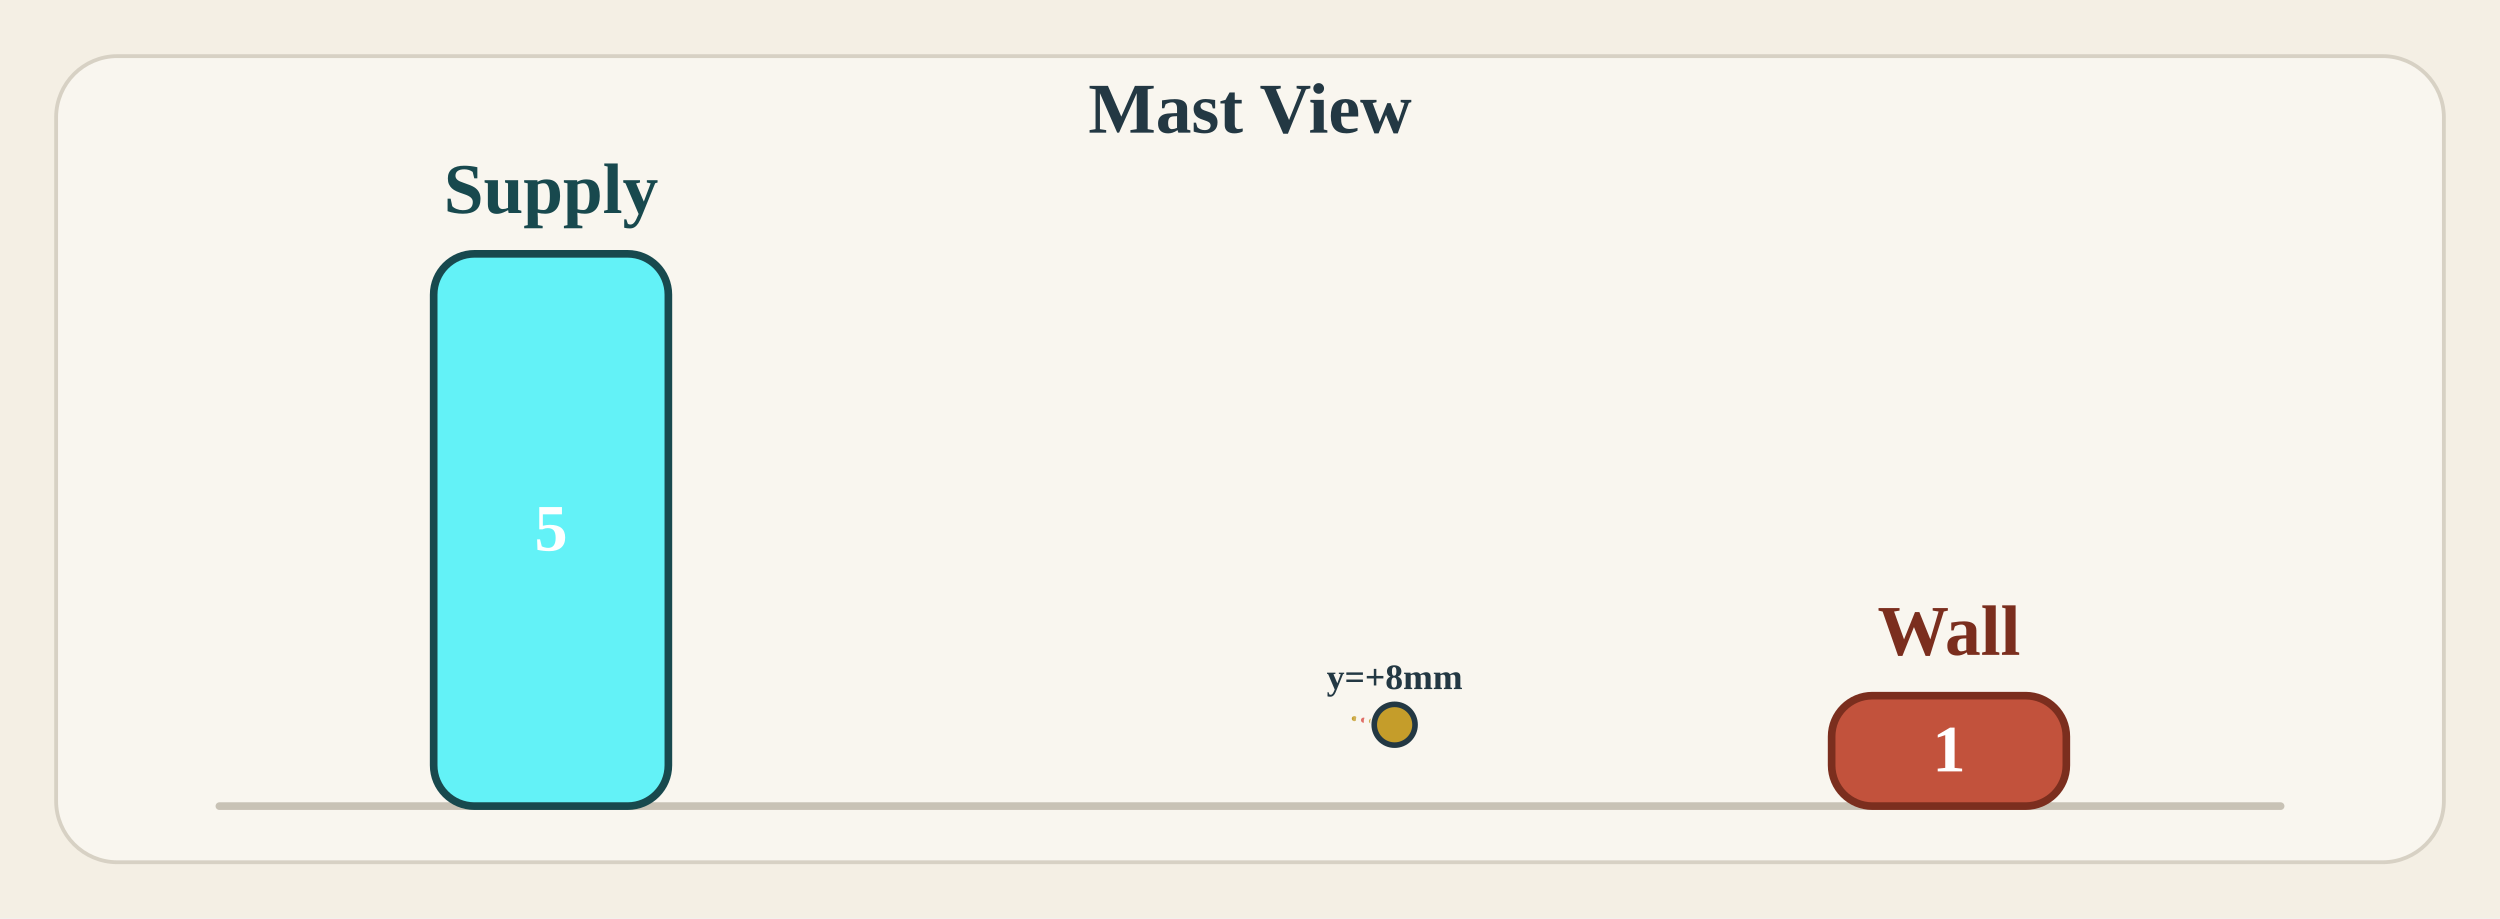
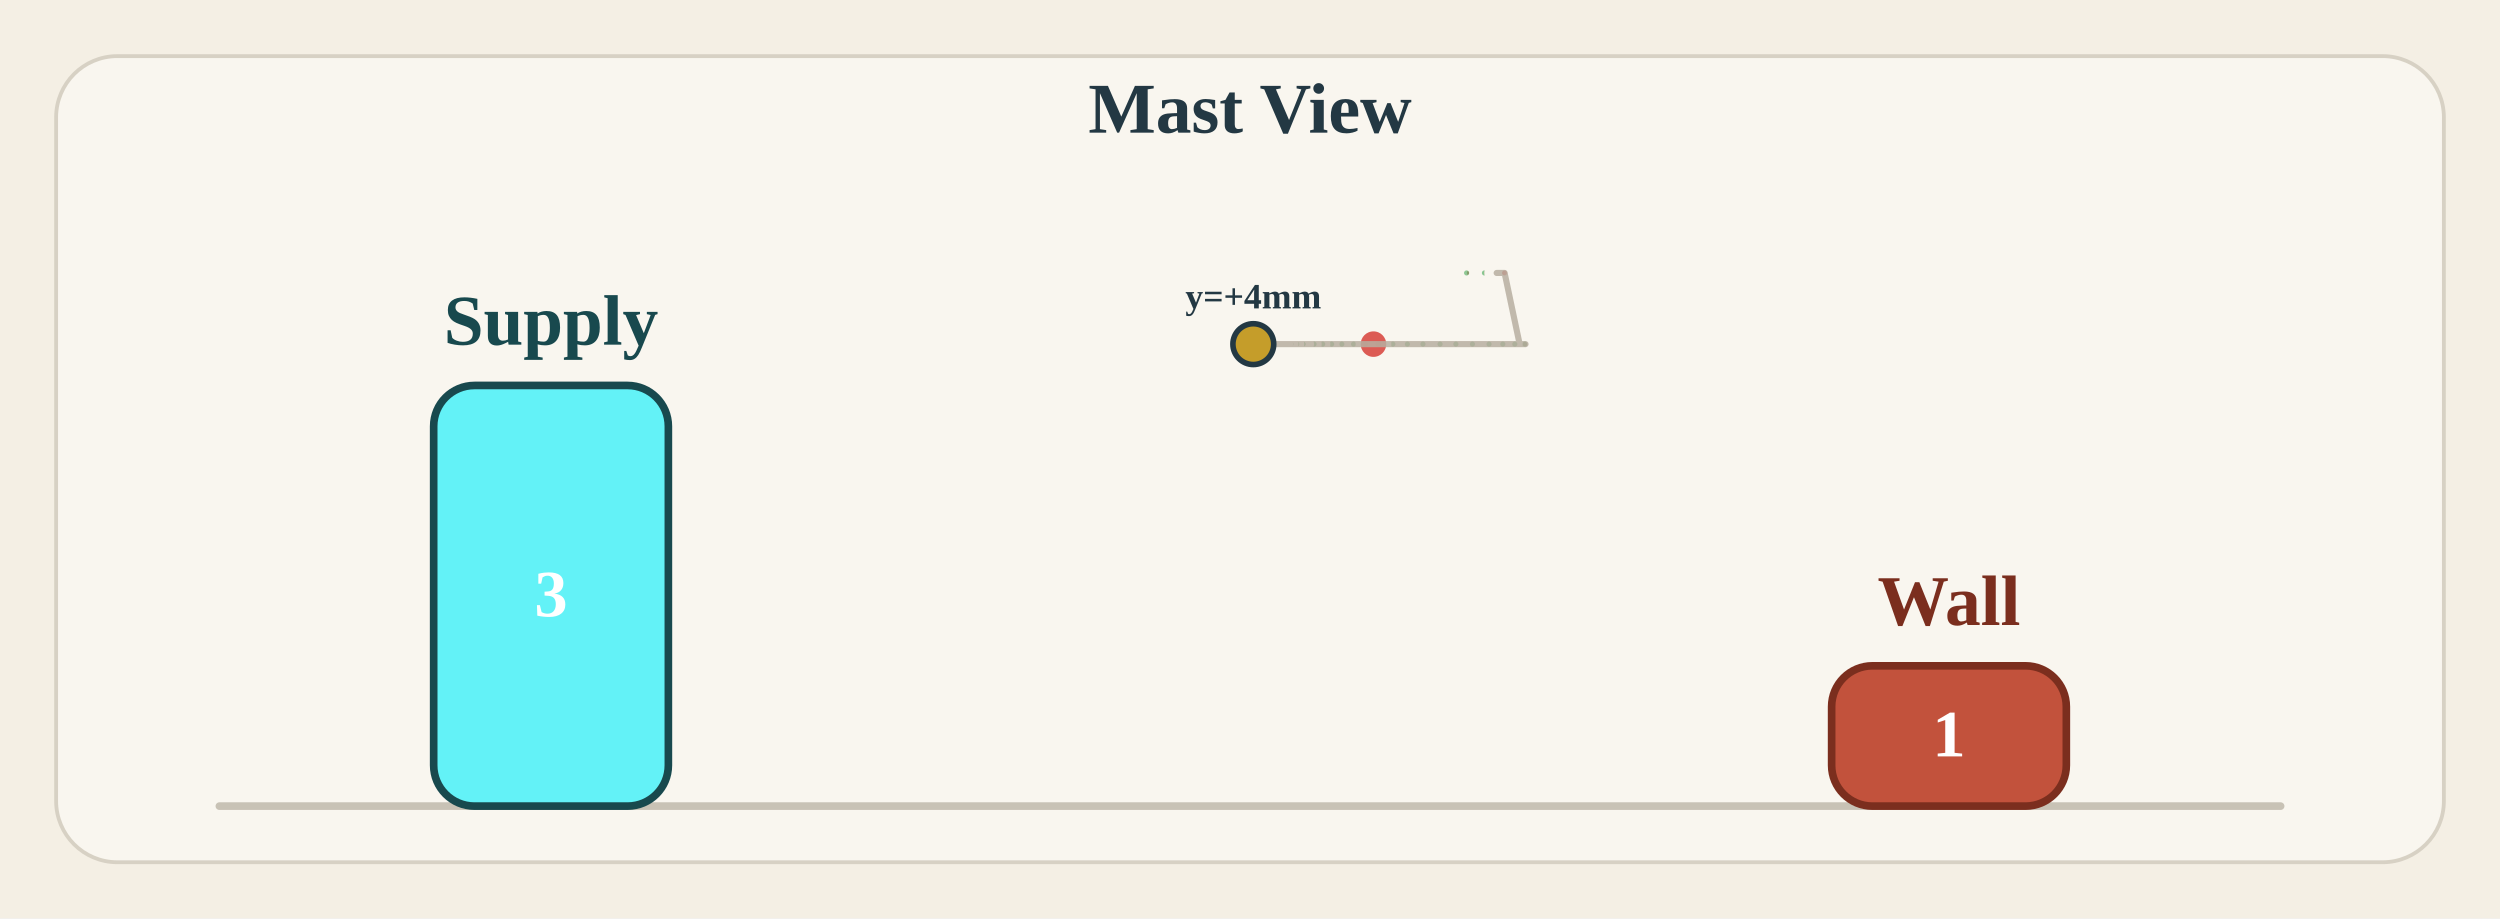
<svg xmlns="http://www.w3.org/2000/svg" width="980" height="360" viewBox="0 0 980 360">
  <rect width="100%" height="100%" fill="#f4efe4" />
  <rect x="22" y="22" width="936" height="316" rx="24" fill="#f9f6ef" stroke="#d7d1c4" stroke-width="1.5" />
  <text x="490.0" y="52.0" text-anchor="middle" font-size="28" font-weight="900" fill="#233843">Mast View</text>
  <line x1="86.0" y1="316.0" x2="894.0" y2="316.0" stroke="#c8c2b5" stroke-width="3" stroke-linecap="round" />
-   <rect x="170.0" y="99.5" width="92.0" height="216.5" fill="#63f2f7" stroke="#18494e" stroke-width="3" rx="16" />
-   <text x="216.0" y="83.5" text-anchor="middle" font-size="28" font-weight="600" fill="#18494e">Supply</text>
-   <text x="216.0" y="215.8" text-anchor="middle" font-size="26" font-weight="700" fill="#ffffff">5</text>
-   <rect x="718.0" y="272.7" width="92.0" height="43.3" fill="#c2523c" stroke="#7b2e1e" stroke-width="3" rx="16" />
-   <text x="764.0" y="256.7" text-anchor="middle" font-size="28" font-weight="600" fill="#7b2e1e">Wall</text>
-   <text x="764.0" y="302.4" text-anchor="middle" font-size="26" font-weight="700" fill="#ffffff">1</text>
+   <rect x="170.0" y="151.1" width="92.0" height="164.9" fill="#63f2f7" stroke="#18494e" stroke-width="3" rx="16" />
+   <text x="216.0" y="135.1" text-anchor="middle" font-size="28" font-weight="600" fill="#18494e">Supply</text>
+   <text x="216.0" y="241.6" text-anchor="middle" font-size="26" font-weight="700" fill="#ffffff">3</text>
+   <rect x="718.0" y="261.0" width="92.0" height="55.0" fill="#c2523c" stroke="#7b2e1e" stroke-width="3" rx="16" />
+   <text x="764.0" y="245.0" text-anchor="middle" font-size="28" font-weight="600" fill="#7b2e1e">Wall</text>
+   <text x="764.0" y="296.5" text-anchor="middle" font-size="26" font-weight="700" fill="#ffffff">1</text>
+   <circle class="mast-history-dot" data-trend="unknown" cx="574.0" cy="107.0" r="2.0" fill="#7b7668" fill-opacity="0.51" stroke="#f9f6ef" stroke-width="2" />
+   <circle class="mast-history-dot" data-trend="further" cx="576.0" cy="107.0" r="2.0" fill="#d94841" fill-opacity="0.51" stroke="#f9f6ef" stroke-width="2" />
+   <circle class="mast-history-dot" data-trend="closer" cx="574.9" cy="107.0" r="2.0" fill="#2f9e44" fill-opacity="0.52" stroke="#f9f6ef" stroke-width="2" />
+   <circle class="mast-history-dot" data-trend="further" cx="579.8" cy="107.0" r="2.0" fill="#d94841" fill-opacity="0.53" stroke="#f9f6ef" stroke-width="2" />
+   <circle class="mast-history-dot" data-trend="further" cx="581.3" cy="107.0" r="2.0" fill="#d94841" fill-opacity="0.53" stroke="#f9f6ef" stroke-width="2" />
+   <circle class="mast-history-dot" data-trend="further" cx="582.7" cy="107.0" r="2.0" fill="#d94841" fill-opacity="0.54" stroke="#f9f6ef" stroke-width="2" />
+   <circle class="mast-history-dot" data-trend="closer" cx="581.9" cy="107.0" r="2.0" fill="#2f9e44" fill-opacity="0.55" stroke="#f9f6ef" stroke-width="2" />
+   <circle class="mast-history-dot" data-trend="further" cx="584.8" cy="107.0" r="2.0" fill="#d94841" fill-opacity="0.55" stroke="#f9f6ef" stroke-width="2" />
+   <circle class="mast-history-dot" data-trend="further" cx="585.8" cy="107.0" r="2.0" fill="#d94841" fill-opacity="0.56" stroke="#f9f6ef" stroke-width="2" />
+   <circle class="mast-history-dot" data-trend="further" cx="586.7" cy="107.0" r="2.0" fill="#d94841" fill-opacity="0.57" stroke="#f9f6ef" stroke-width="2" />
+   <circle class="mast-history-dot" data-trend="further" cx="587.4" cy="107.0" r="2.0" fill="#d94841" fill-opacity="0.57" stroke="#f9f6ef" stroke-width="2" />
+   <circle class="mast-history-dot" data-trend="further" cx="587.7" cy="107.0" r="2.0" fill="#d94841" fill-opacity="0.58" stroke="#f9f6ef" stroke-width="2" />
+   <circle class="mast-history-dot" data-trend="further" cx="588.2" cy="107.0" r="2.0" fill="#d94841" fill-opacity="0.59" stroke="#f9f6ef" stroke-width="2" />
+   <circle class="mast-history-dot" data-trend="further" cx="588.7" cy="107.0" r="2.0" fill="#d94841" fill-opacity="0.59" stroke="#f9f6ef" stroke-width="2" />
+   <circle class="mast-history-dot" data-trend="further" cx="589.2" cy="107.0" r="2.0" fill="#d94841" fill-opacity="0.60" stroke="#f9f6ef" stroke-width="2" />
+   <circle class="mast-history-dot" data-trend="further" cx="589.6" cy="107.0" r="2.0" fill="#d94841" fill-opacity="0.61" stroke="#f9f6ef" stroke-width="2" />
+   <circle class="mast-history-dot" data-trend="further" cx="589.8" cy="107.0" r="2.0" fill="#d94841" fill-opacity="0.61" stroke="#f9f6ef" stroke-width="2" />
+   <circle class="mast-history-dot" data-trend="further" cx="595.7" cy="134.9" r="2.0" fill="#d94841" fill-opacity="0.62" stroke="#f9f6ef" stroke-width="2" />
+   <circle class="mast-history-dot" data-trend="further" cx="598.0" cy="134.9" r="2.0" fill="#d94841" fill-opacity="0.63" stroke="#f9f6ef" stroke-width="2" />
+   <circle class="mast-history-dot" data-trend="closer" cx="597.7" cy="134.9" r="2.0" fill="#2f9e44" fill-opacity="0.63" stroke="#f9f6ef" stroke-width="2" />
+   <circle class="mast-history-dot" data-trend="closer" cx="593.8" cy="134.9" r="2.0" fill="#2f9e44" fill-opacity="0.64" stroke="#f9f6ef" stroke-width="2" />
+   <circle class="mast-history-dot" data-trend="closer" cx="589.1" cy="134.9" r="2.0" fill="#2f9e44" fill-opacity="0.65" stroke="#f9f6ef" stroke-width="2" />
+   <circle class="mast-history-dot" data-trend="closer" cx="583.7" cy="134.9" r="2.0" fill="#2f9e44" fill-opacity="0.65" stroke="#f9f6ef" stroke-width="2" />
+   <circle class="mast-history-dot" data-trend="closer" cx="577.2" cy="134.9" r="2.0" fill="#2f9e44" fill-opacity="0.66" stroke="#f9f6ef" stroke-width="2" />
+   <circle class="mast-history-dot" data-trend="closer" cx="570.7" cy="134.9" r="2.0" fill="#2f9e44" fill-opacity="0.67" stroke="#f9f6ef" stroke-width="2" />
+   <circle class="mast-history-dot" data-trend="closer" cx="564.5" cy="134.9" r="2.0" fill="#2f9e44" fill-opacity="0.67" stroke="#f9f6ef" stroke-width="2" />
+   <circle class="mast-history-dot" data-trend="closer" cx="557.8" cy="134.9" r="2.0" fill="#2f9e44" fill-opacity="0.68" stroke="#f9f6ef" stroke-width="2" />
+   <circle class="mast-history-dot" data-trend="closer" cx="551.7" cy="134.9" r="2.0" fill="#2f9e44" fill-opacity="0.69" stroke="#f9f6ef" stroke-width="2" />
+   <circle class="mast-history-dot" data-trend="closer" cx="546.0" cy="134.9" r="2.0" fill="#2f9e44" fill-opacity="0.69" stroke="#f9f6ef" stroke-width="2" />
+   <circle class="mast-history-dot" data-trend="closer" cx="540.3" cy="134.9" r="2.0" fill="#2f9e44" fill-opacity="0.70" stroke="#f9f6ef" stroke-width="2" />
+   <circle class="mast-history-dot" data-trend="closer" cx="535.2" cy="134.9" r="2.0" fill="#2f9e44" fill-opacity="0.71" stroke="#f9f6ef" stroke-width="2" />
+   <circle class="mast-history-dot" data-trend="closer" cx="530.6" cy="134.9" r="2.0" fill="#2f9e44" fill-opacity="0.71" stroke="#f9f6ef" stroke-width="2" />
+   <circle class="mast-history-dot" data-trend="closer" cx="526.0" cy="134.9" r="2.0" fill="#2f9e44" fill-opacity="0.72" stroke="#f9f6ef" stroke-width="2" />
+   <circle class="mast-history-dot" data-trend="closer" cx="522.0" cy="134.9" r="2.0" fill="#2f9e44" fill-opacity="0.73" stroke="#f9f6ef" stroke-width="2" />
+   <circle class="mast-history-dot" data-trend="closer" cx="518.5" cy="134.9" r="2.0" fill="#2f9e44" fill-opacity="0.73" stroke="#f9f6ef" stroke-width="2" />
+   <circle class="mast-history-dot" data-trend="closer" cx="515.1" cy="134.9" r="2.0" fill="#2f9e44" fill-opacity="0.74" stroke="#f9f6ef" stroke-width="2" />
+   <circle class="mast-history-dot" data-trend="closer" cx="512.1" cy="134.9" r="2.0" fill="#2f9e44" fill-opacity="0.75" stroke="#f9f6ef" stroke-width="2" />
+   <circle class="mast-history-dot" data-trend="closer" cx="510.8" cy="134.9" r="2.0" fill="#2f9e44" fill-opacity="0.75" stroke="#f9f6ef" stroke-width="2" />
+   <circle class="mast-history-dot" data-trend="closer" cx="508.3" cy="134.9" r="2.0" fill="#2f9e44" fill-opacity="0.76" stroke="#f9f6ef" stroke-width="2" />
+   <circle class="mast-history-dot" data-trend="closer" cx="506.0" cy="134.9" r="2.0" fill="#2f9e44" fill-opacity="0.77" stroke="#f9f6ef" stroke-width="2" />
+   <circle class="mast-history-dot" data-trend="closer" cx="503.9" cy="134.9" r="2.0" fill="#2f9e44" fill-opacity="0.77" stroke="#f9f6ef" stroke-width="2" />
+   <circle class="mast-history-dot" data-trend="closer" cx="502.0" cy="134.9" r="2.0" fill="#2f9e44" fill-opacity="0.78" stroke="#f9f6ef" stroke-width="2" />
+   <circle class="mast-history-dot" data-trend="closer" cx="500.3" cy="134.9" r="2.0" fill="#2f9e44" fill-opacity="0.79" stroke="#f9f6ef" stroke-width="2" />
+   <circle class="mast-history-dot" data-trend="closer" cx="498.8" cy="134.9" r="2.0" fill="#2f9e44" fill-opacity="0.79" stroke="#f9f6ef" stroke-width="2" />
+   <circle class="mast-history-dot" data-trend="closer" cx="497.0" cy="134.9" r="2.0" fill="#2f9e44" fill-opacity="0.80" stroke="#f9f6ef" stroke-width="2" />
+   <circle class="mast-history-dot" data-trend="closer" cx="496.1" cy="134.9" r="2.0" fill="#2f9e44" fill-opacity="0.81" stroke="#f9f6ef" stroke-width="2" />
+   <circle class="mast-history-dot" data-trend="closer" cx="495.6" cy="134.9" r="2.0" fill="#2f9e44" fill-opacity="0.81" stroke="#f9f6ef" stroke-width="2" />
+   <circle class="mast-history-dot" data-trend="closer" cx="494.7" cy="134.9" r="2.0" fill="#2f9e44" fill-opacity="0.82" stroke="#f9f6ef" stroke-width="2" />
+   <circle class="mast-history-dot" data-trend="closer" cx="494.1" cy="134.9" r="2.0" fill="#2f9e44" fill-opacity="0.83" stroke="#f9f6ef" stroke-width="2" />
+   <circle class="mast-history-dot" data-trend="closer" cx="493.4" cy="134.9" r="2.0" fill="#2f9e44" fill-opacity="0.83" stroke="#f9f6ef" stroke-width="2" />
+   <circle class="mast-history-dot" data-trend="closer" cx="493.1" cy="134.9" r="2.0" fill="#2f9e44" fill-opacity="0.84" stroke="#f9f6ef" stroke-width="2" />
+   <circle class="mast-history-dot" data-trend="neutral" cx="493.0" cy="134.9" r="2.0" fill="#c59d2a" fill-opacity="0.85" stroke="#f9f6ef" stroke-width="2" />
+   <circle class="mast-history-dot" data-trend="closer" cx="492.8" cy="134.9" r="2.0" fill="#2f9e44" fill-opacity="0.85" stroke="#f9f6ef" stroke-width="2" />
+   <circle class="mast-history-dot" data-trend="closer" cx="492.5" cy="134.9" r="2.0" fill="#2f9e44" fill-opacity="0.86" stroke="#f9f6ef" stroke-width="2" />
+   <circle class="mast-history-dot" data-trend="closer" cx="492.2" cy="134.9" r="2.0" fill="#2f9e44" fill-opacity="0.87" stroke="#f9f6ef" stroke-width="2" />
+   <circle class="mast-history-dot" data-trend="closer" cx="492.0" cy="134.9" r="2.0" fill="#2f9e44" fill-opacity="0.87" stroke="#f9f6ef" stroke-width="2" />
+   <circle class="mast-history-dot" data-trend="closer" cx="491.7" cy="134.9" r="2.0" fill="#2f9e44" fill-opacity="0.88" stroke="#f9f6ef" stroke-width="2" />
+   <circle class="mast-history-dot" data-trend="further" cx="538.4" cy="134.9" r="6.0" fill="#d94841" fill-opacity="0.89" stroke="#f9f6ef" stroke-width="2" />
+   <circle class="mast-history-dot" data-trend="closer" cx="491.4" cy="134.9" r="6.0" fill="#2f9e44" fill-opacity="0.89" stroke="#f9f6ef" stroke-width="2" />
+   <circle class="mast-history-dot" data-trend="neutral" cx="491.3" cy="134.9" r="6.0" fill="#c59d2a" fill-opacity="0.90" stroke="#f9f6ef" stroke-width="2" />
  <g id="mast-history">
-     <polyline class="mast-history-path" points="554.3,285.2 556.2,285.4 557.4,285.6 557.4,285.6 556.8,285.5 556.7,285.5 557.1,285.6 556.9,285.5 556.9,285.5 556.6,285.5 557.0,285.6 557.1,285.6 556.6,285.5 555.3,285.3 553.4,285.0 552.1,284.8 552.1,284.8 550.5,284.6 548.7,284.3 547.2,284.1 545.9,283.9 545.7,283.9 546.2,284.0 546.4,284.0 546.4,284.0 546.5,284.0 546.6,284.0 546.7,284.1 547.0,284.1 545.9,283.9 542.8,283.5 539.8,283.0 537.1,282.7 534.8,282.3 534.8,282.3 533.1,282.1 531.6,281.9 530.5,281.7 529.6,281.6 530.9,281.7 534.5,282.3 537.6,282.7 540.1,283.1 541.9,283.4 542.8,283.5 542.8,283.5 543.5,283.6 544.3,283.7 545.0,283.8 545.6,283.9 546.0,284.0 546.7,284.0 547.4,284.2 548.0,284.2 548.0,284.2 548.1,284.3 547.8,284.2 547.7,284.2 547.8,284.2 546.7,284.1" fill="none" stroke="#b7aea0" stroke-width="2.4" stroke-linecap="round" stroke-linejoin="round" opacity="0.85" />
-     <circle class="mast-history-dot" data-trend="unknown" cx="554.3" cy="285.2" r="2.0" fill="#7b7668" fill-opacity="0.51" stroke="#f9f6ef" stroke-width="2" />
-     <circle class="mast-history-dot" data-trend="neutral" cx="556.2" cy="285.4" r="2.0" fill="#c59d2a" fill-opacity="0.51" stroke="#f9f6ef" stroke-width="2" />
-     <circle class="mast-history-dot" data-trend="neutral" cx="557.4" cy="285.6" r="2.0" fill="#c59d2a" fill-opacity="0.52" stroke="#f9f6ef" stroke-width="2" />
-     <circle class="mast-history-dot" data-trend="neutral" cx="557.4" cy="285.6" r="2.0" fill="#c59d2a" fill-opacity="0.53" stroke="#f9f6ef" stroke-width="2" />
-     <circle class="mast-history-dot" data-trend="neutral" cx="556.8" cy="285.5" r="2.0" fill="#c59d2a" fill-opacity="0.53" stroke="#f9f6ef" stroke-width="2" />
-     <circle class="mast-history-dot" data-trend="neutral" cx="556.7" cy="285.5" r="2.0" fill="#c59d2a" fill-opacity="0.54" stroke="#f9f6ef" stroke-width="2" />
-     <circle class="mast-history-dot" data-trend="neutral" cx="557.1" cy="285.6" r="2.0" fill="#c59d2a" fill-opacity="0.55" stroke="#f9f6ef" stroke-width="2" />
-     <circle class="mast-history-dot" data-trend="neutral" cx="556.9" cy="285.5" r="2.0" fill="#c59d2a" fill-opacity="0.55" stroke="#f9f6ef" stroke-width="2" />
-     <circle class="mast-history-dot" data-trend="neutral" cx="556.9" cy="285.5" r="2.0" fill="#c59d2a" fill-opacity="0.56" stroke="#f9f6ef" stroke-width="2" />
-     <circle class="mast-history-dot" data-trend="neutral" cx="556.6" cy="285.5" r="2.0" fill="#c59d2a" fill-opacity="0.57" stroke="#f9f6ef" stroke-width="2" />
-     <circle class="mast-history-dot" data-trend="neutral" cx="557.0" cy="285.6" r="2.0" fill="#c59d2a" fill-opacity="0.57" stroke="#f9f6ef" stroke-width="2" />
-     <circle class="mast-history-dot" data-trend="neutral" cx="557.1" cy="285.6" r="2.0" fill="#c59d2a" fill-opacity="0.58" stroke="#f9f6ef" stroke-width="2" />
-     <circle class="mast-history-dot" data-trend="neutral" cx="556.6" cy="285.5" r="2.0" fill="#c59d2a" fill-opacity="0.59" stroke="#f9f6ef" stroke-width="2" />
-     <circle class="mast-history-dot" data-trend="neutral" cx="555.3" cy="285.3" r="2.0" fill="#c59d2a" fill-opacity="0.59" stroke="#f9f6ef" stroke-width="2" />
-     <circle class="mast-history-dot" data-trend="neutral" cx="553.4" cy="285.0" r="2.0" fill="#c59d2a" fill-opacity="0.60" stroke="#f9f6ef" stroke-width="2" />
-     <circle class="mast-history-dot" data-trend="neutral" cx="552.1" cy="284.8" r="2.0" fill="#c59d2a" fill-opacity="0.61" stroke="#f9f6ef" stroke-width="2" />
-     <circle class="mast-history-dot" data-trend="neutral" cx="552.1" cy="284.8" r="2.0" fill="#c59d2a" fill-opacity="0.61" stroke="#f9f6ef" stroke-width="2" />
-     <circle class="mast-history-dot" data-trend="neutral" cx="550.5" cy="284.6" r="2.0" fill="#c59d2a" fill-opacity="0.62" stroke="#f9f6ef" stroke-width="2" />
-     <circle class="mast-history-dot" data-trend="neutral" cx="548.7" cy="284.3" r="2.0" fill="#c59d2a" fill-opacity="0.63" stroke="#f9f6ef" stroke-width="2" />
-     <circle class="mast-history-dot" data-trend="neutral" cx="547.2" cy="284.1" r="2.0" fill="#c59d2a" fill-opacity="0.63" stroke="#f9f6ef" stroke-width="2" />
-     <circle class="mast-history-dot" data-trend="neutral" cx="545.9" cy="283.9" r="2.0" fill="#c59d2a" fill-opacity="0.64" stroke="#f9f6ef" stroke-width="2" />
-     <circle class="mast-history-dot" data-trend="neutral" cx="545.7" cy="283.9" r="2.0" fill="#c59d2a" fill-opacity="0.65" stroke="#f9f6ef" stroke-width="2" />
-     <circle class="mast-history-dot" data-trend="neutral" cx="546.2" cy="284.0" r="2.0" fill="#c59d2a" fill-opacity="0.65" stroke="#f9f6ef" stroke-width="2" />
-     <circle class="mast-history-dot" data-trend="neutral" cx="546.4" cy="284.0" r="2.0" fill="#c59d2a" fill-opacity="0.66" stroke="#f9f6ef" stroke-width="2" />
-     <circle class="mast-history-dot" data-trend="neutral" cx="546.4" cy="284.0" r="2.0" fill="#c59d2a" fill-opacity="0.67" stroke="#f9f6ef" stroke-width="2" />
-     <circle class="mast-history-dot" data-trend="neutral" cx="546.5" cy="284.0" r="2.0" fill="#c59d2a" fill-opacity="0.67" stroke="#f9f6ef" stroke-width="2" />
-     <circle class="mast-history-dot" data-trend="neutral" cx="546.6" cy="284.0" r="2.0" fill="#c59d2a" fill-opacity="0.68" stroke="#f9f6ef" stroke-width="2" />
-     <circle class="mast-history-dot" data-trend="neutral" cx="546.7" cy="284.1" r="2.0" fill="#c59d2a" fill-opacity="0.69" stroke="#f9f6ef" stroke-width="2" />
-     <circle class="mast-history-dot" data-trend="neutral" cx="547.0" cy="284.1" r="2.0" fill="#c59d2a" fill-opacity="0.69" stroke="#f9f6ef" stroke-width="2" />
-     <circle class="mast-history-dot" data-trend="neutral" cx="545.9" cy="283.9" r="2.0" fill="#c59d2a" fill-opacity="0.70" stroke="#f9f6ef" stroke-width="2" />
-     <circle class="mast-history-dot" data-trend="neutral" cx="542.8" cy="283.5" r="2.0" fill="#c59d2a" fill-opacity="0.71" stroke="#f9f6ef" stroke-width="2" />
-     <circle class="mast-history-dot" data-trend="neutral" cx="539.8" cy="283.0" r="2.0" fill="#c59d2a" fill-opacity="0.71" stroke="#f9f6ef" stroke-width="2" />
-     <circle class="mast-history-dot" data-trend="neutral" cx="537.1" cy="282.7" r="2.0" fill="#c59d2a" fill-opacity="0.72" stroke="#f9f6ef" stroke-width="2" />
-     <circle class="mast-history-dot" data-trend="neutral" cx="534.8" cy="282.3" r="2.0" fill="#c59d2a" fill-opacity="0.73" stroke="#f9f6ef" stroke-width="2" />
-     <circle class="mast-history-dot" data-trend="neutral" cx="534.8" cy="282.3" r="2.0" fill="#c59d2a" fill-opacity="0.73" stroke="#f9f6ef" stroke-width="2" />
-     <circle class="mast-history-dot" data-trend="neutral" cx="533.1" cy="282.1" r="2.0" fill="#c59d2a" fill-opacity="0.74" stroke="#f9f6ef" stroke-width="2" />
-     <circle class="mast-history-dot" data-trend="neutral" cx="531.6" cy="281.9" r="2.0" fill="#c59d2a" fill-opacity="0.75" stroke="#f9f6ef" stroke-width="2" />
-     <circle class="mast-history-dot" data-trend="neutral" cx="530.5" cy="281.7" r="2.0" fill="#c59d2a" fill-opacity="0.75" stroke="#f9f6ef" stroke-width="2" />
-     <circle class="mast-history-dot" data-trend="neutral" cx="529.6" cy="281.6" r="2.0" fill="#c59d2a" fill-opacity="0.76" stroke="#f9f6ef" stroke-width="2" />
-     <circle class="mast-history-dot" data-trend="neutral" cx="530.9" cy="281.7" r="2.0" fill="#c59d2a" fill-opacity="0.77" stroke="#f9f6ef" stroke-width="2" />
-     <circle class="mast-history-dot" data-trend="further" cx="534.5" cy="282.3" r="2.0" fill="#d94841" fill-opacity="0.77" stroke="#f9f6ef" stroke-width="2" />
-     <circle class="mast-history-dot" data-trend="neutral" cx="537.6" cy="282.7" r="2.0" fill="#c59d2a" fill-opacity="0.78" stroke="#f9f6ef" stroke-width="2" />
-     <circle class="mast-history-dot" data-trend="neutral" cx="540.1" cy="283.1" r="2.0" fill="#c59d2a" fill-opacity="0.79" stroke="#f9f6ef" stroke-width="2" />
-     <circle class="mast-history-dot" data-trend="neutral" cx="541.9" cy="283.4" r="2.0" fill="#c59d2a" fill-opacity="0.79" stroke="#f9f6ef" stroke-width="2" />
-     <circle class="mast-history-dot" data-trend="neutral" cx="542.8" cy="283.5" r="2.0" fill="#c59d2a" fill-opacity="0.80" stroke="#f9f6ef" stroke-width="2" />
-     <circle class="mast-history-dot" data-trend="neutral" cx="542.8" cy="283.5" r="2.0" fill="#c59d2a" fill-opacity="0.81" stroke="#f9f6ef" stroke-width="2" />
-     <circle class="mast-history-dot" data-trend="neutral" cx="543.5" cy="283.6" r="2.0" fill="#c59d2a" fill-opacity="0.81" stroke="#f9f6ef" stroke-width="2" />
-     <circle class="mast-history-dot" data-trend="neutral" cx="544.3" cy="283.7" r="2.0" fill="#c59d2a" fill-opacity="0.82" stroke="#f9f6ef" stroke-width="2" />
-     <circle class="mast-history-dot" data-trend="neutral" cx="545.0" cy="283.8" r="2.0" fill="#c59d2a" fill-opacity="0.83" stroke="#f9f6ef" stroke-width="2" />
-     <circle class="mast-history-dot" data-trend="neutral" cx="545.6" cy="283.9" r="2.0" fill="#c59d2a" fill-opacity="0.83" stroke="#f9f6ef" stroke-width="2" />
-     <circle class="mast-history-dot" data-trend="neutral" cx="546.0" cy="284.0" r="2.0" fill="#c59d2a" fill-opacity="0.84" stroke="#f9f6ef" stroke-width="2" />
-     <circle class="mast-history-dot" data-trend="neutral" cx="546.7" cy="284.0" r="2.0" fill="#c59d2a" fill-opacity="0.85" stroke="#f9f6ef" stroke-width="2" />
-     <circle class="mast-history-dot" data-trend="neutral" cx="547.4" cy="284.2" r="2.0" fill="#c59d2a" fill-opacity="0.85" stroke="#f9f6ef" stroke-width="2" />
-     <circle class="mast-history-dot" data-trend="neutral" cx="548.0" cy="284.2" r="2.0" fill="#c59d2a" fill-opacity="0.86" stroke="#f9f6ef" stroke-width="2" />
-     <circle class="mast-history-dot" data-trend="neutral" cx="548.0" cy="284.2" r="2.0" fill="#c59d2a" fill-opacity="0.87" stroke="#f9f6ef" stroke-width="2" />
-     <circle class="mast-history-dot" data-trend="neutral" cx="548.1" cy="284.3" r="2.0" fill="#c59d2a" fill-opacity="0.87" stroke="#f9f6ef" stroke-width="2" />
-     <circle class="mast-history-dot" data-trend="neutral" cx="547.8" cy="284.2" r="2.0" fill="#c59d2a" fill-opacity="0.88" stroke="#f9f6ef" stroke-width="2" />
-     <circle class="mast-history-dot" data-trend="neutral" cx="547.7" cy="284.2" r="6.0" fill="#c59d2a" fill-opacity="0.89" stroke="#f9f6ef" stroke-width="2" />
-     <circle class="mast-history-dot" data-trend="neutral" cx="547.8" cy="284.2" r="6.0" fill="#c59d2a" fill-opacity="0.89" stroke="#f9f6ef" stroke-width="2" />
-     <circle class="mast-history-dot" data-trend="neutral" cx="546.7" cy="284.1" r="6.0" fill="#c59d2a" fill-opacity="0.90" stroke="#f9f6ef" stroke-width="2" />
+     <polyline class="mast-history-path" points="586.7,107.0 587.4,107.0 587.7,107.0 588.2,107.0 588.7,107.0 589.2,107.0 589.6,107.0 589.8,107.0 595.7,134.9 598.0,134.9 597.7,134.9 593.8,134.9 589.1,134.9 583.7,134.9 577.2,134.9 570.7,134.9 564.5,134.9 557.8,134.9 551.7,134.9 546.0,134.9 540.3,134.9 535.2,134.9 530.6,134.9 526.0,134.9 522.0,134.9 518.5,134.9 515.1,134.9 512.1,134.9 510.8,134.9 508.3,134.9 506.0,134.9 503.9,134.9 502.0,134.9 500.3,134.9 498.8,134.9 497.0,134.9 496.1,134.9 495.6,134.9 494.7,134.9 494.1,134.9 493.4,134.9 493.1,134.9 493.0,134.9 492.8,134.9 492.5,134.9 492.2,134.9 492.0,134.9 491.7,134.9 538.4,134.9 491.4,134.9 491.3,134.9" fill="none" stroke="#b7aea0" stroke-width="2.4" stroke-linecap="round" stroke-linejoin="round" opacity="0.85" />
  </g>
-   <circle class="mast-camera-dot" data-trend="neutral" cx="546.7" cy="284.1" r="8.0" fill="#c59d2a" stroke="#233843" stroke-width="2.2" />
-   <text x="546.7" y="270.1" text-anchor="middle" font-size="14" font-weight="600" fill="#233843">y=+8mm</text>
+   <circle class="mast-camera-dot" data-trend="neutral" cx="491.3" cy="134.9" r="8.0" fill="#c59d2a" stroke="#233843" stroke-width="2.2" />
+   <text x="491.3" y="120.9" text-anchor="middle" font-size="14" font-weight="600" fill="#233843">y=+4mm</text>
</svg>
